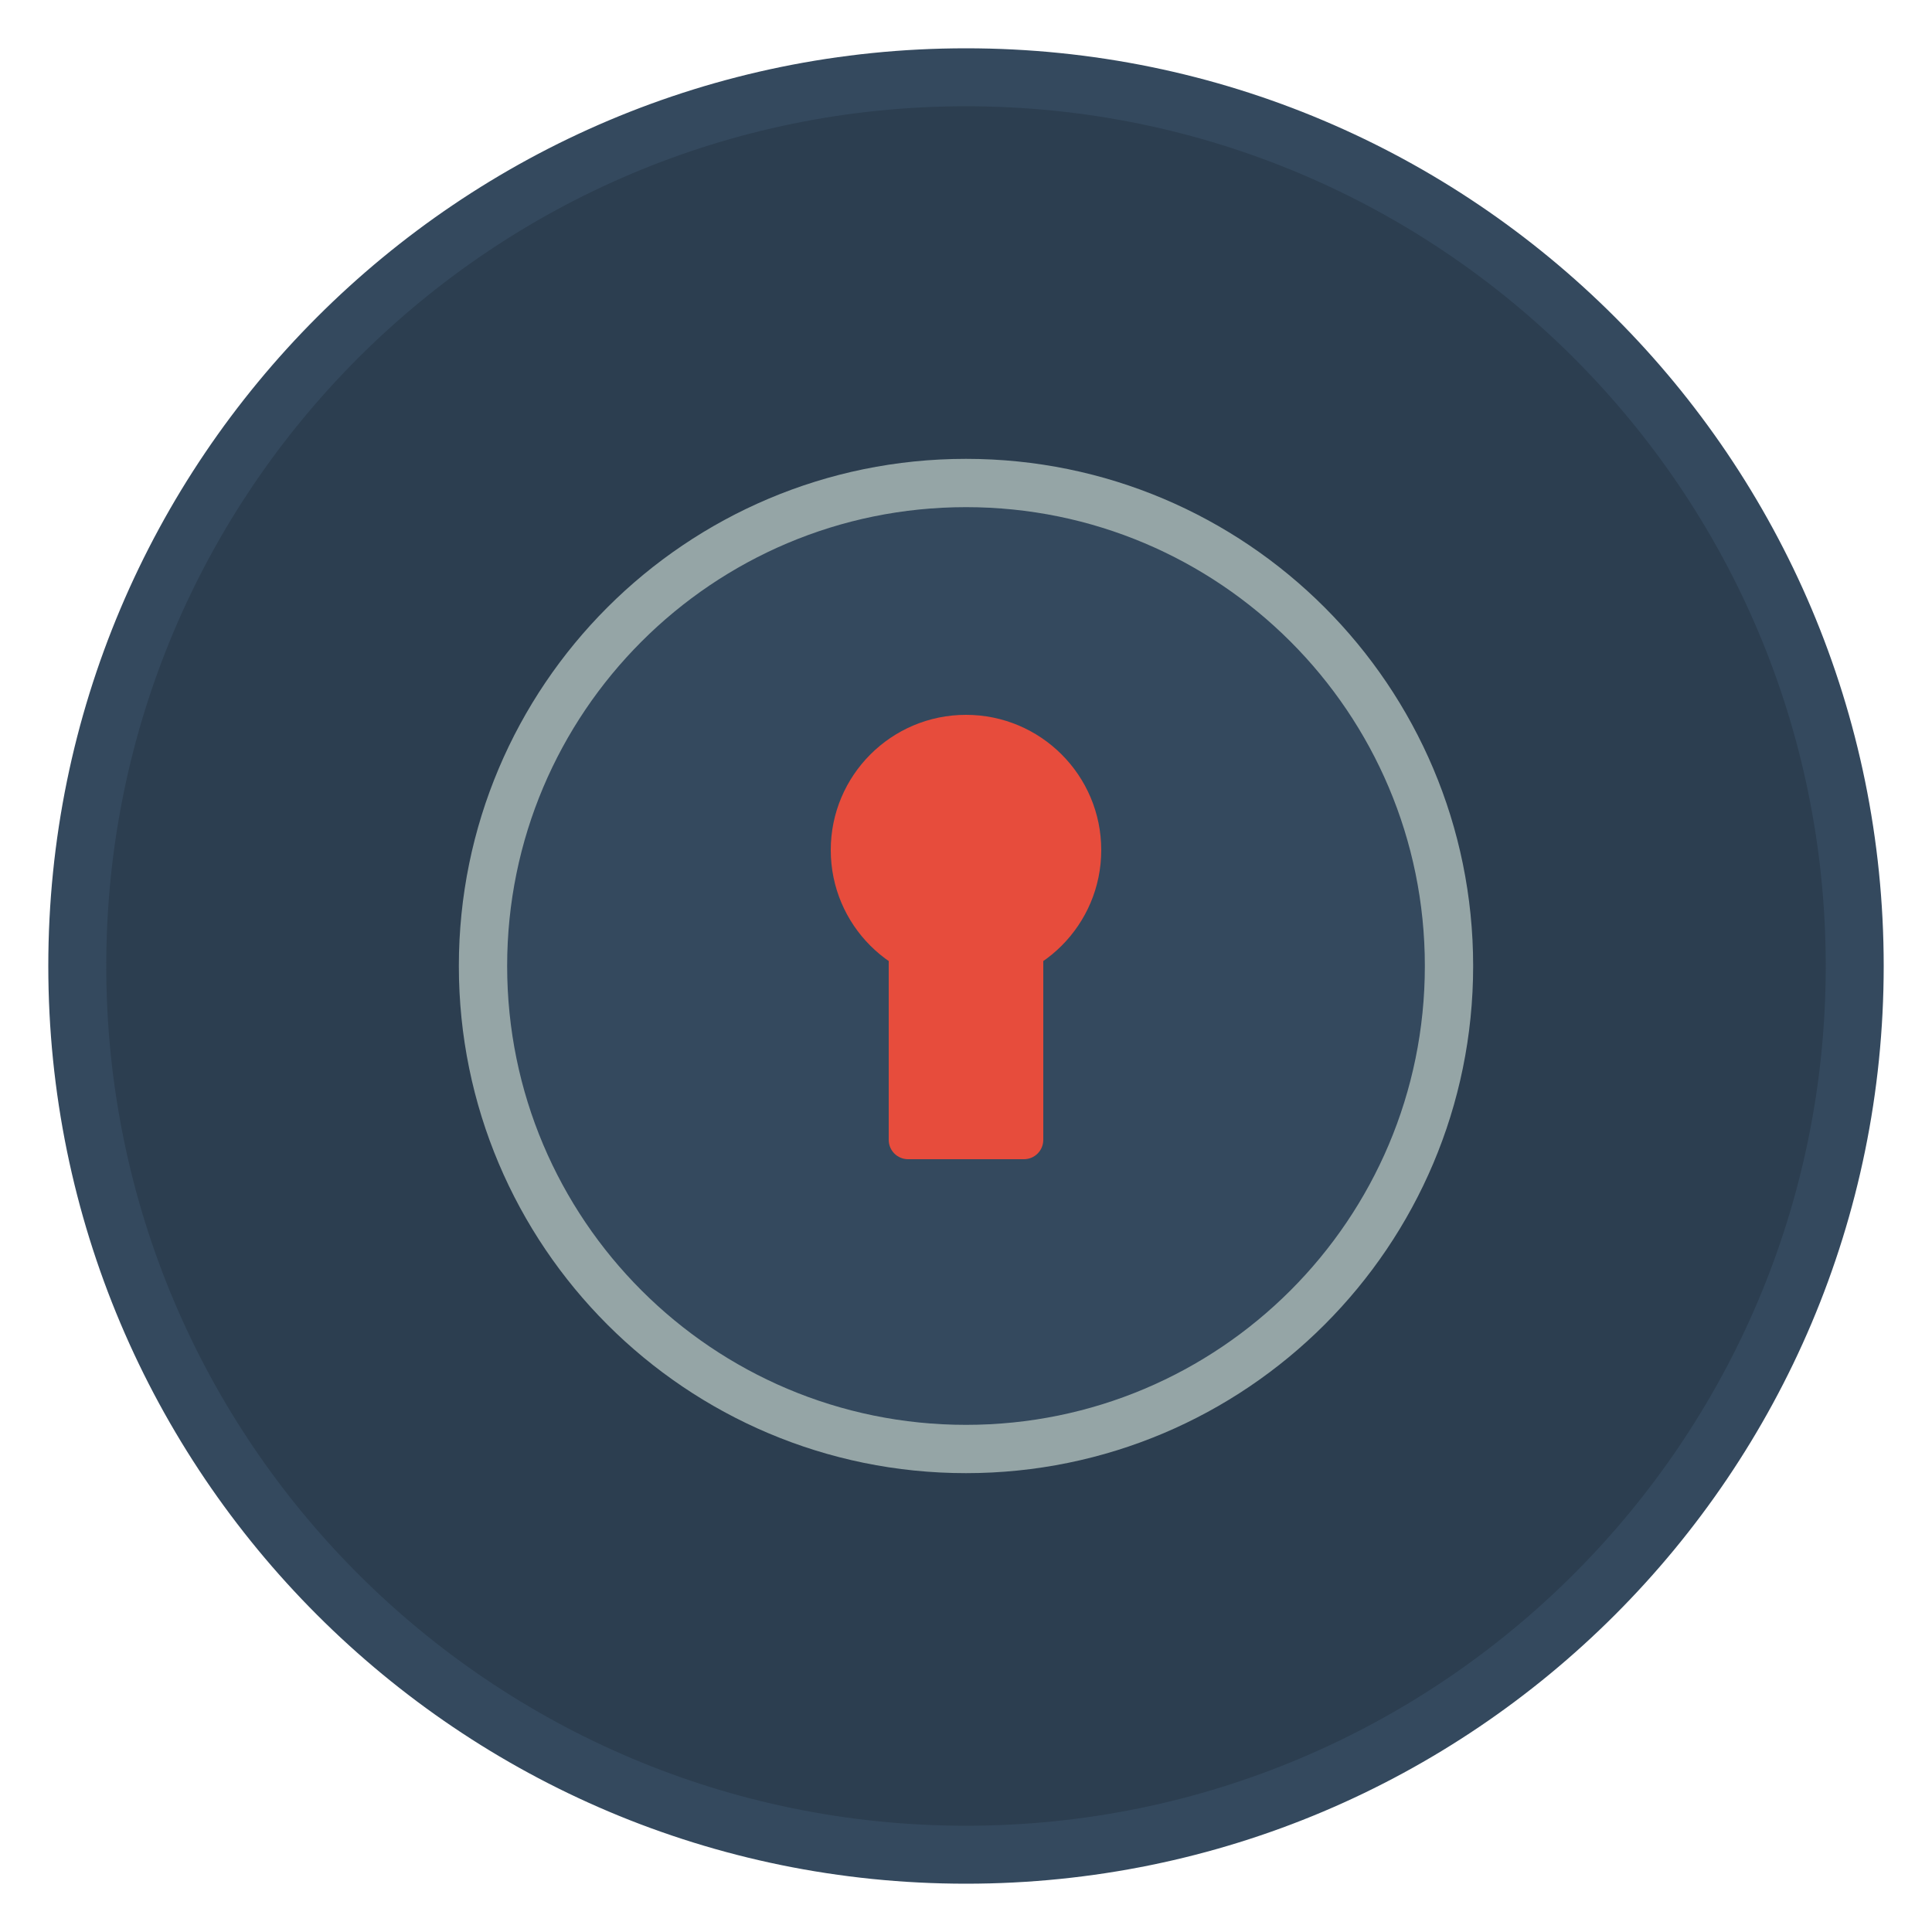
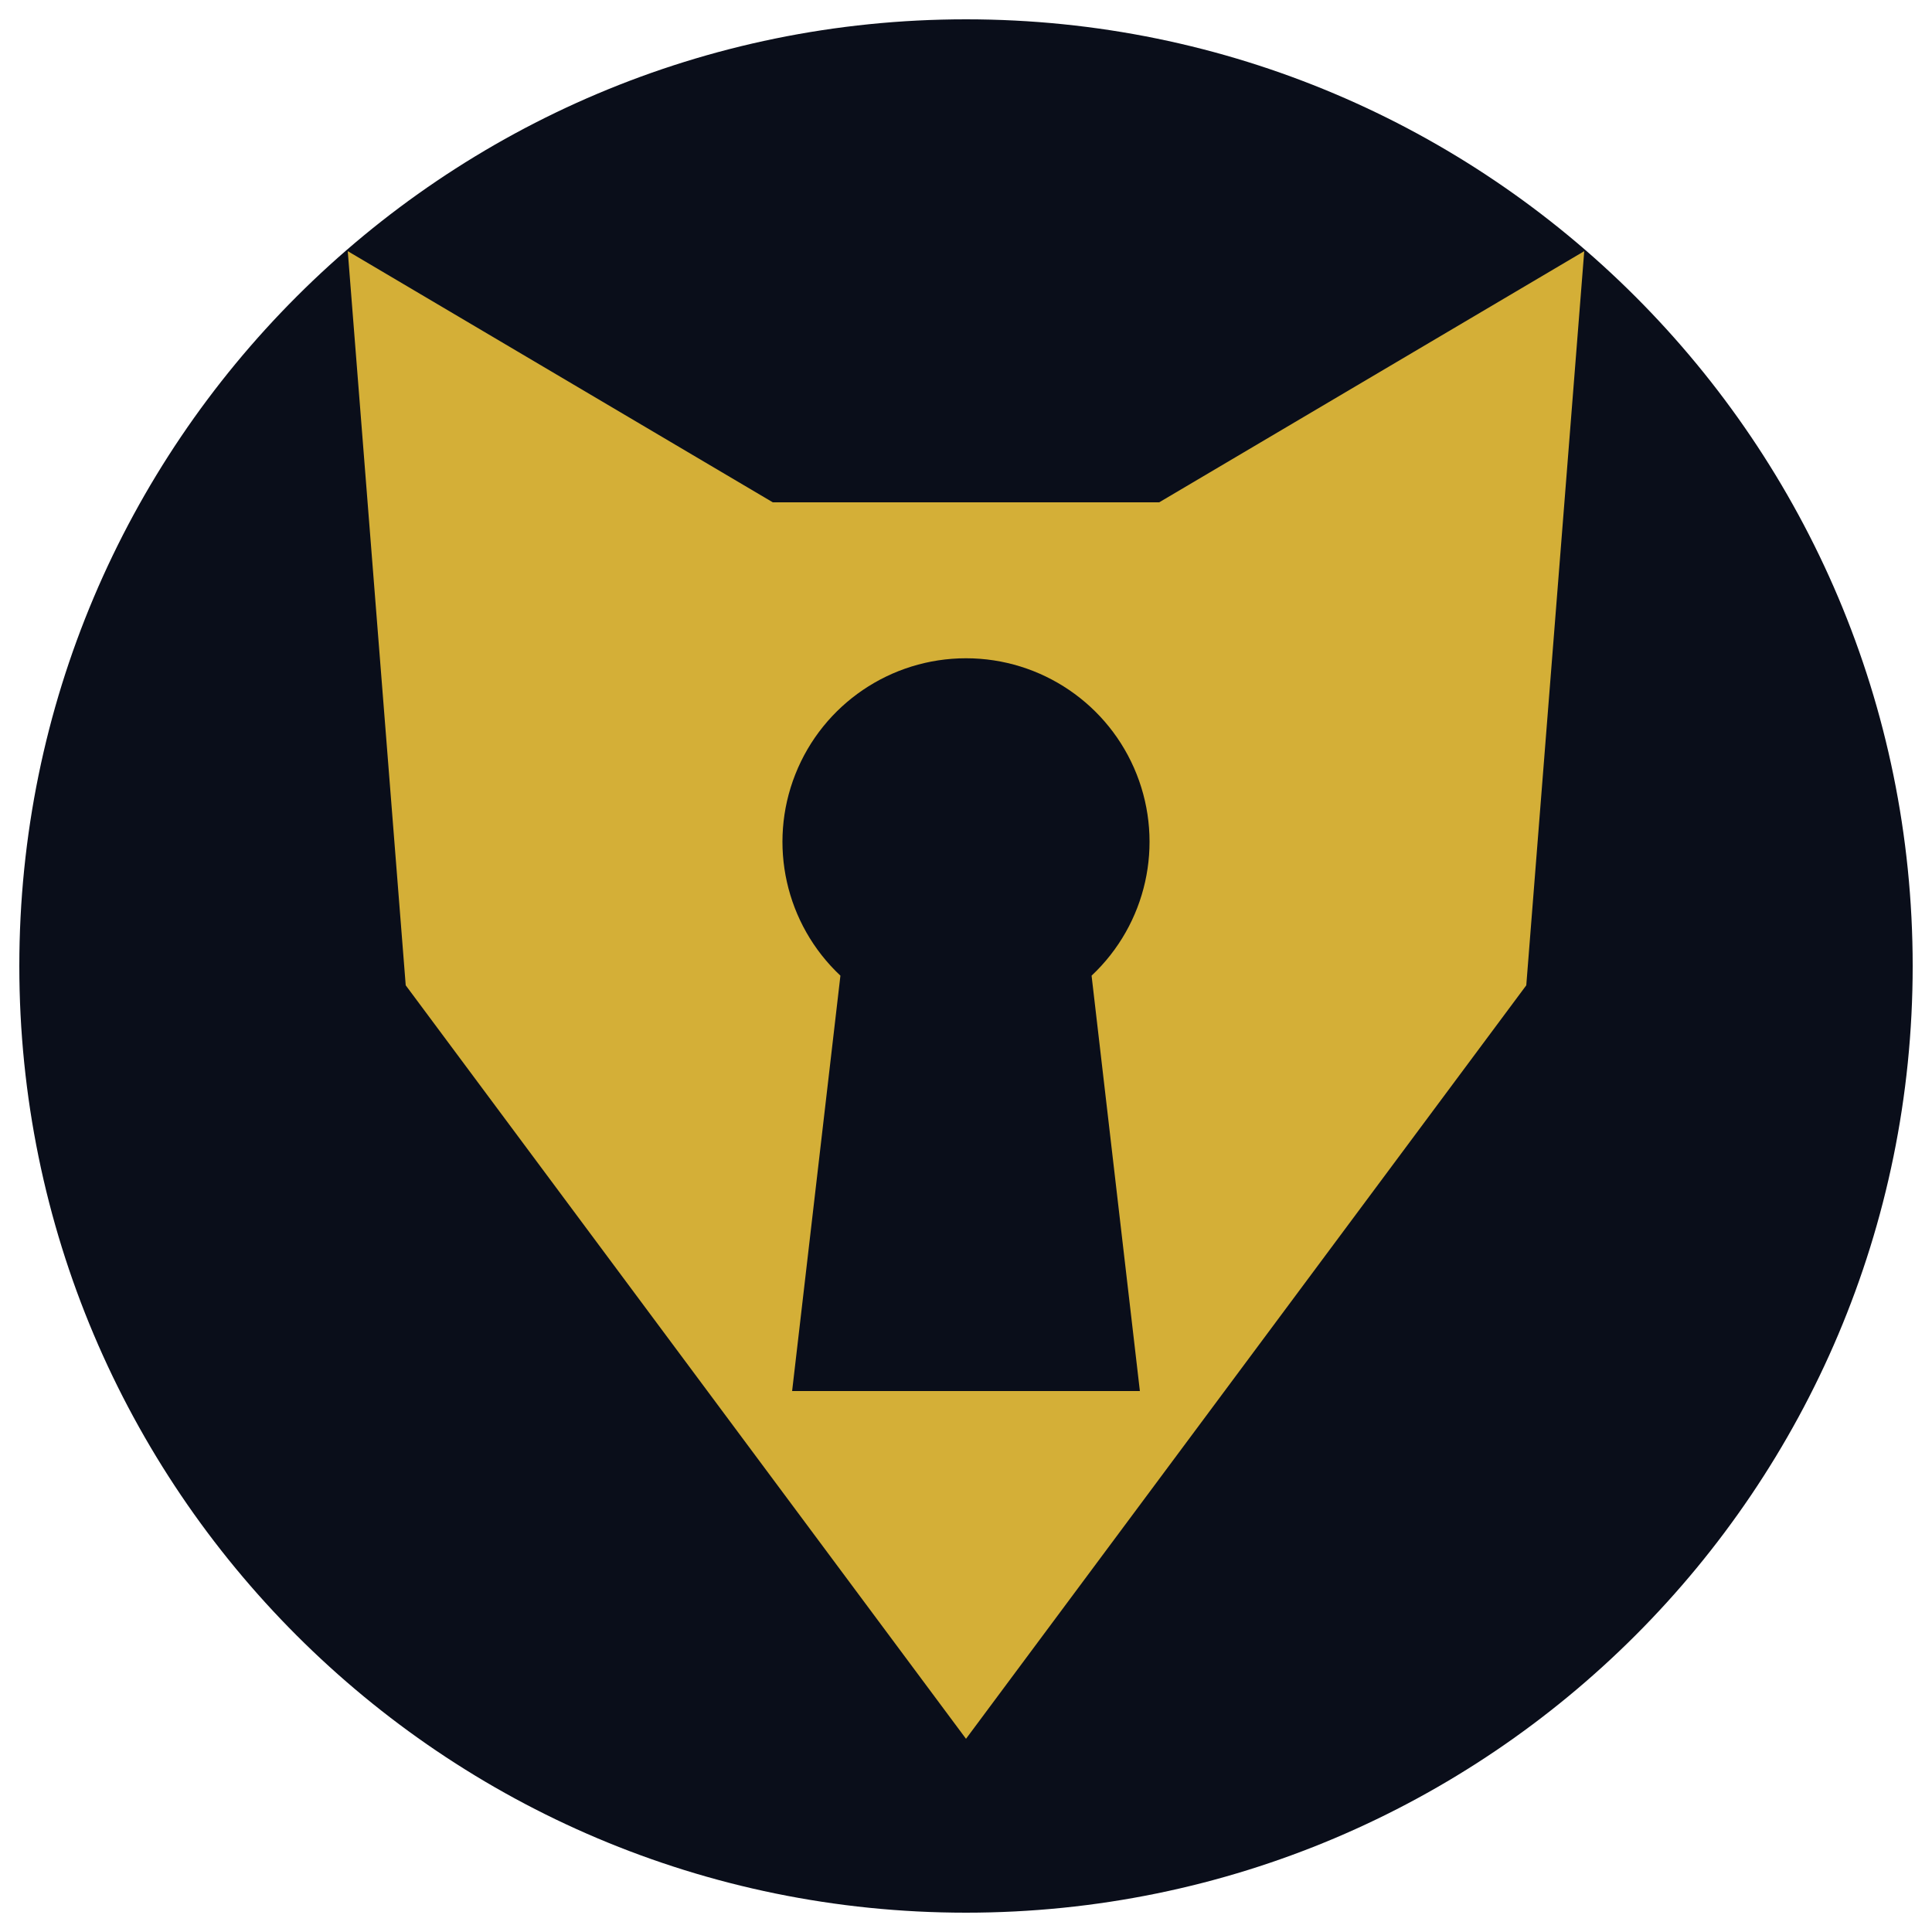
<svg xmlns="http://www.w3.org/2000/svg" viewBox="0 0 200 200">
-   <circle cx="100" cy="100" r="92" fill="#2c3e50" stroke="#34495e" stroke-width="6" />
-   <circle cx="100" cy="100" r="50" fill="#34495e" stroke="#95a5a6" stroke-width="5" />
-   <circle cx="100" cy="88" r="14" fill="#e74c3c" />
-   <rect x="92" y="88" width="16" height="32" rx="2" fill="#e74c3c" />
+   <circle cx="100" cy="100" r="98" fill="#0a0e1a" />
+   <path fill="#d4af37" fill-rule="evenodd" d="     M36,26     L80,52     L120,52     L164,26     L158,102     L100,180     L42,102     Z     M87,101     A19,19 0 1 1 113,101     L118,144     L82,144     Z" />
</svg>
